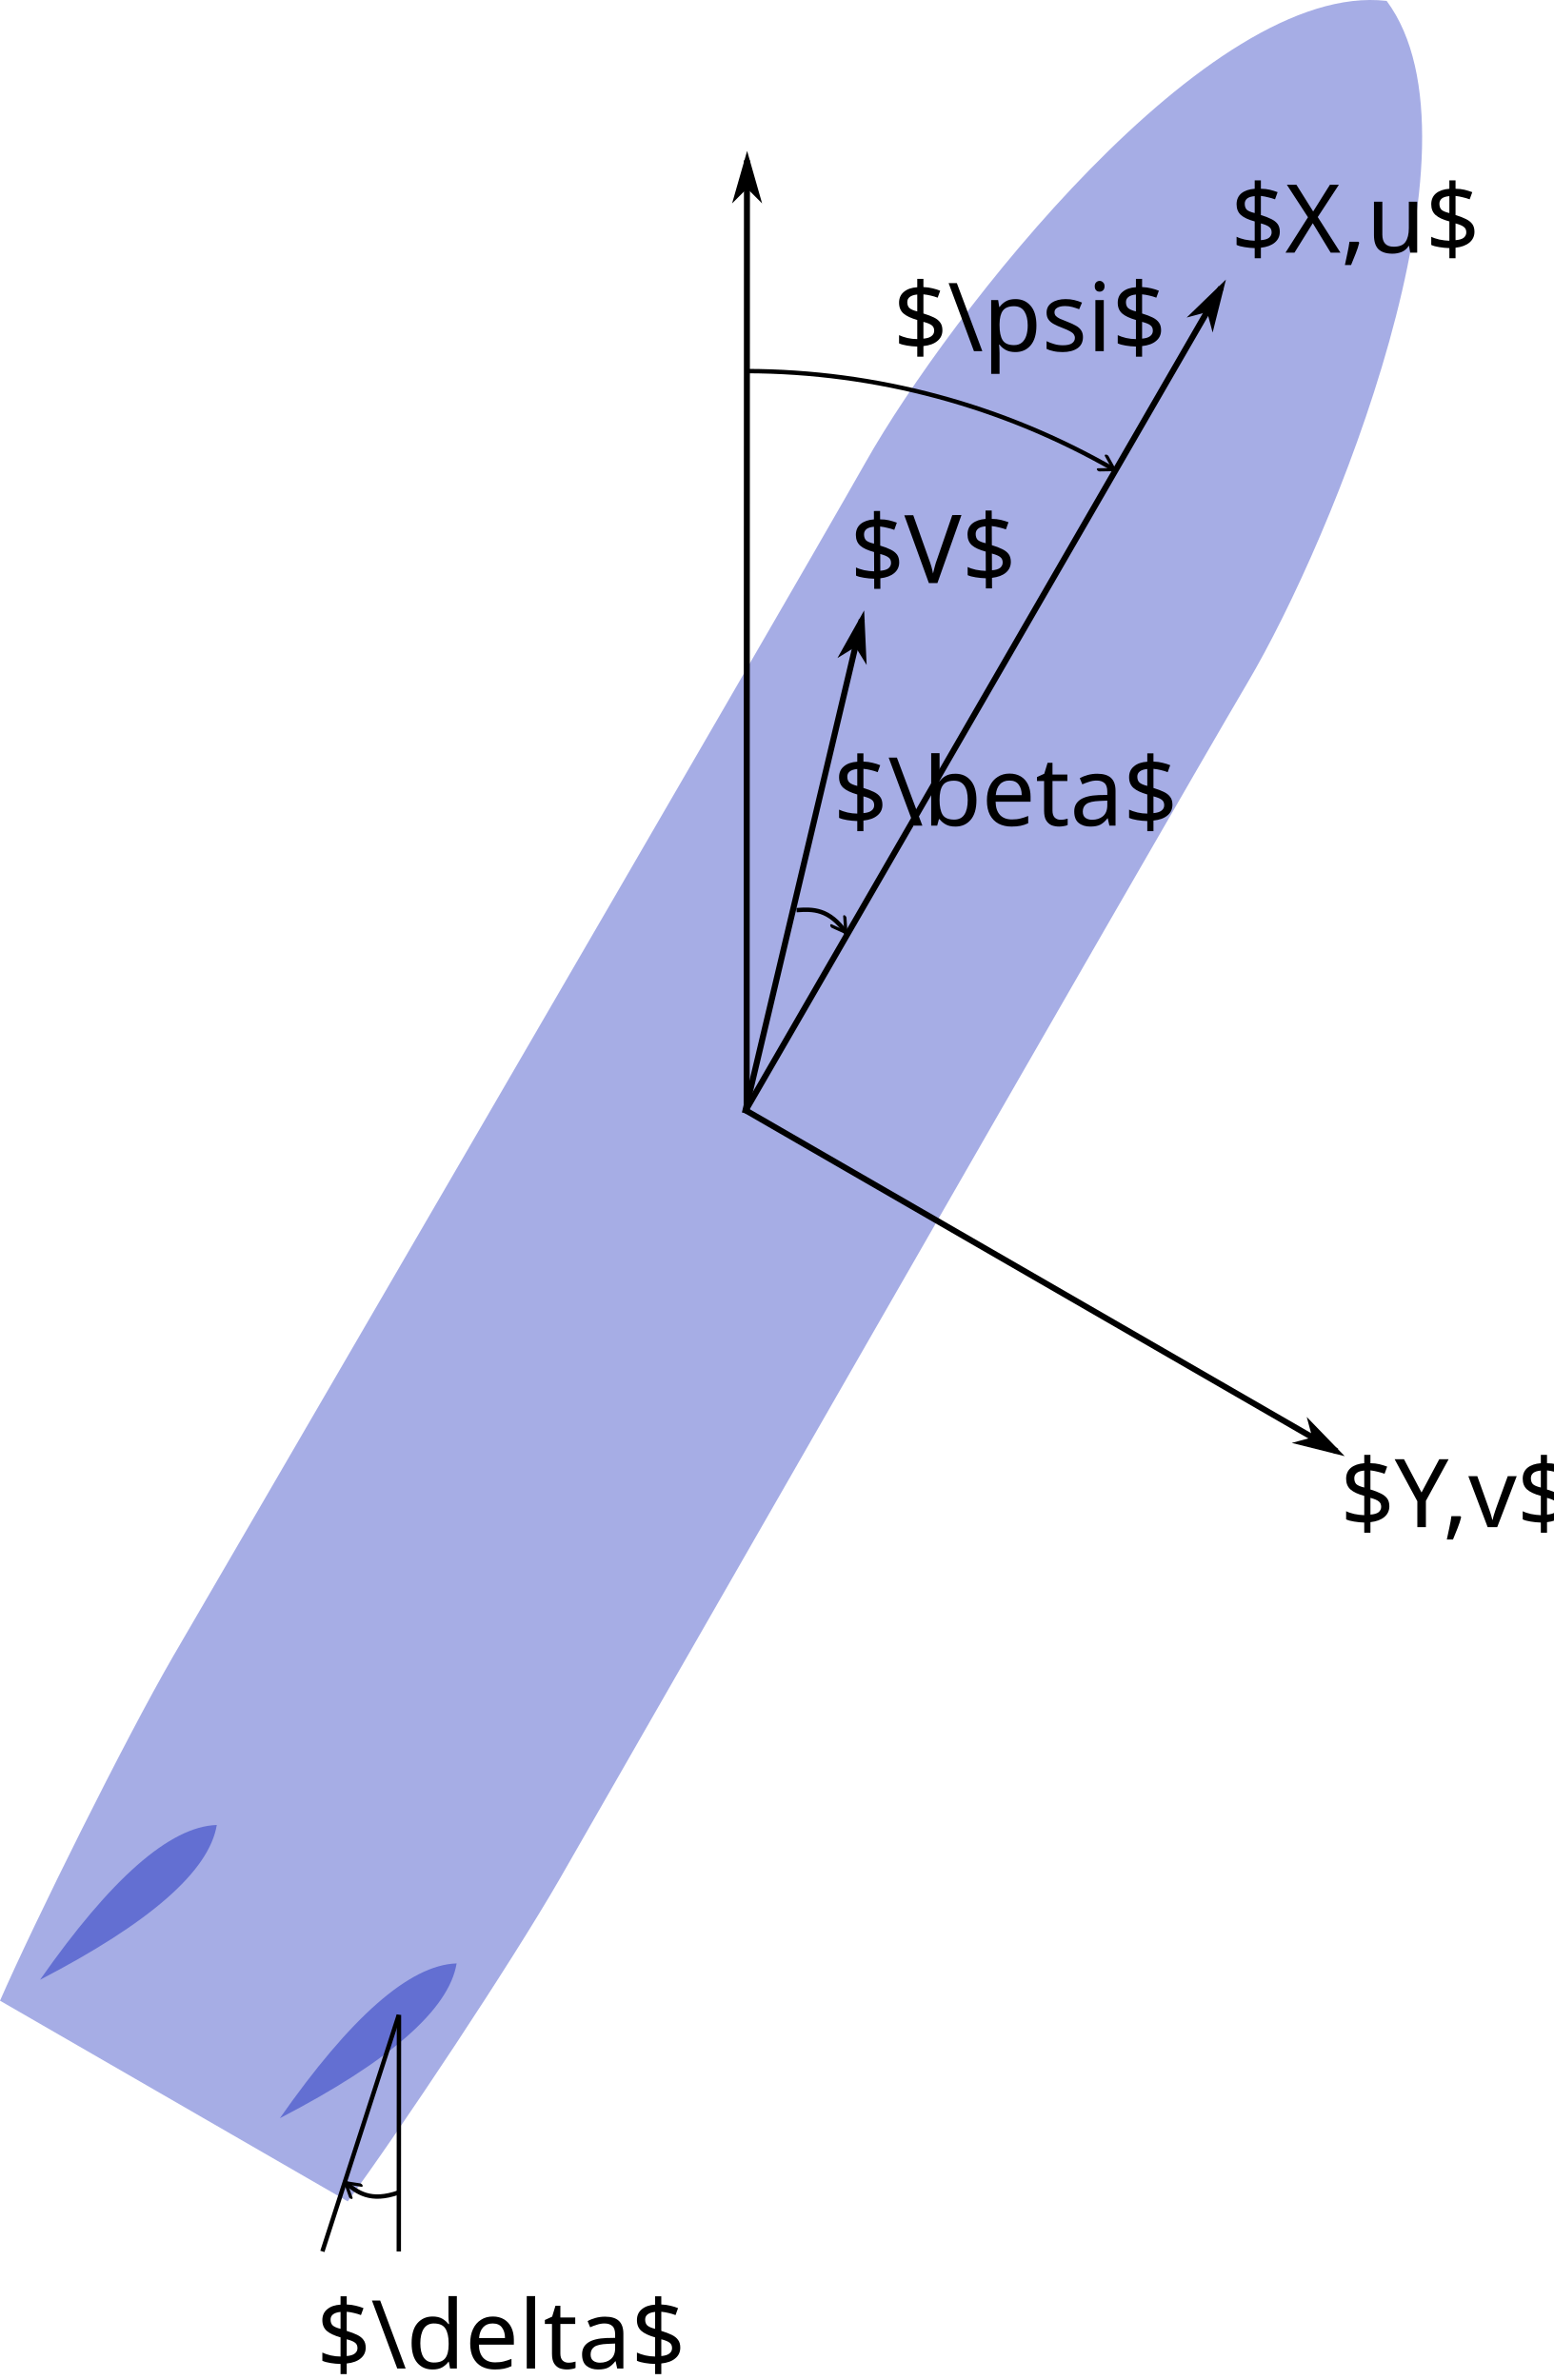
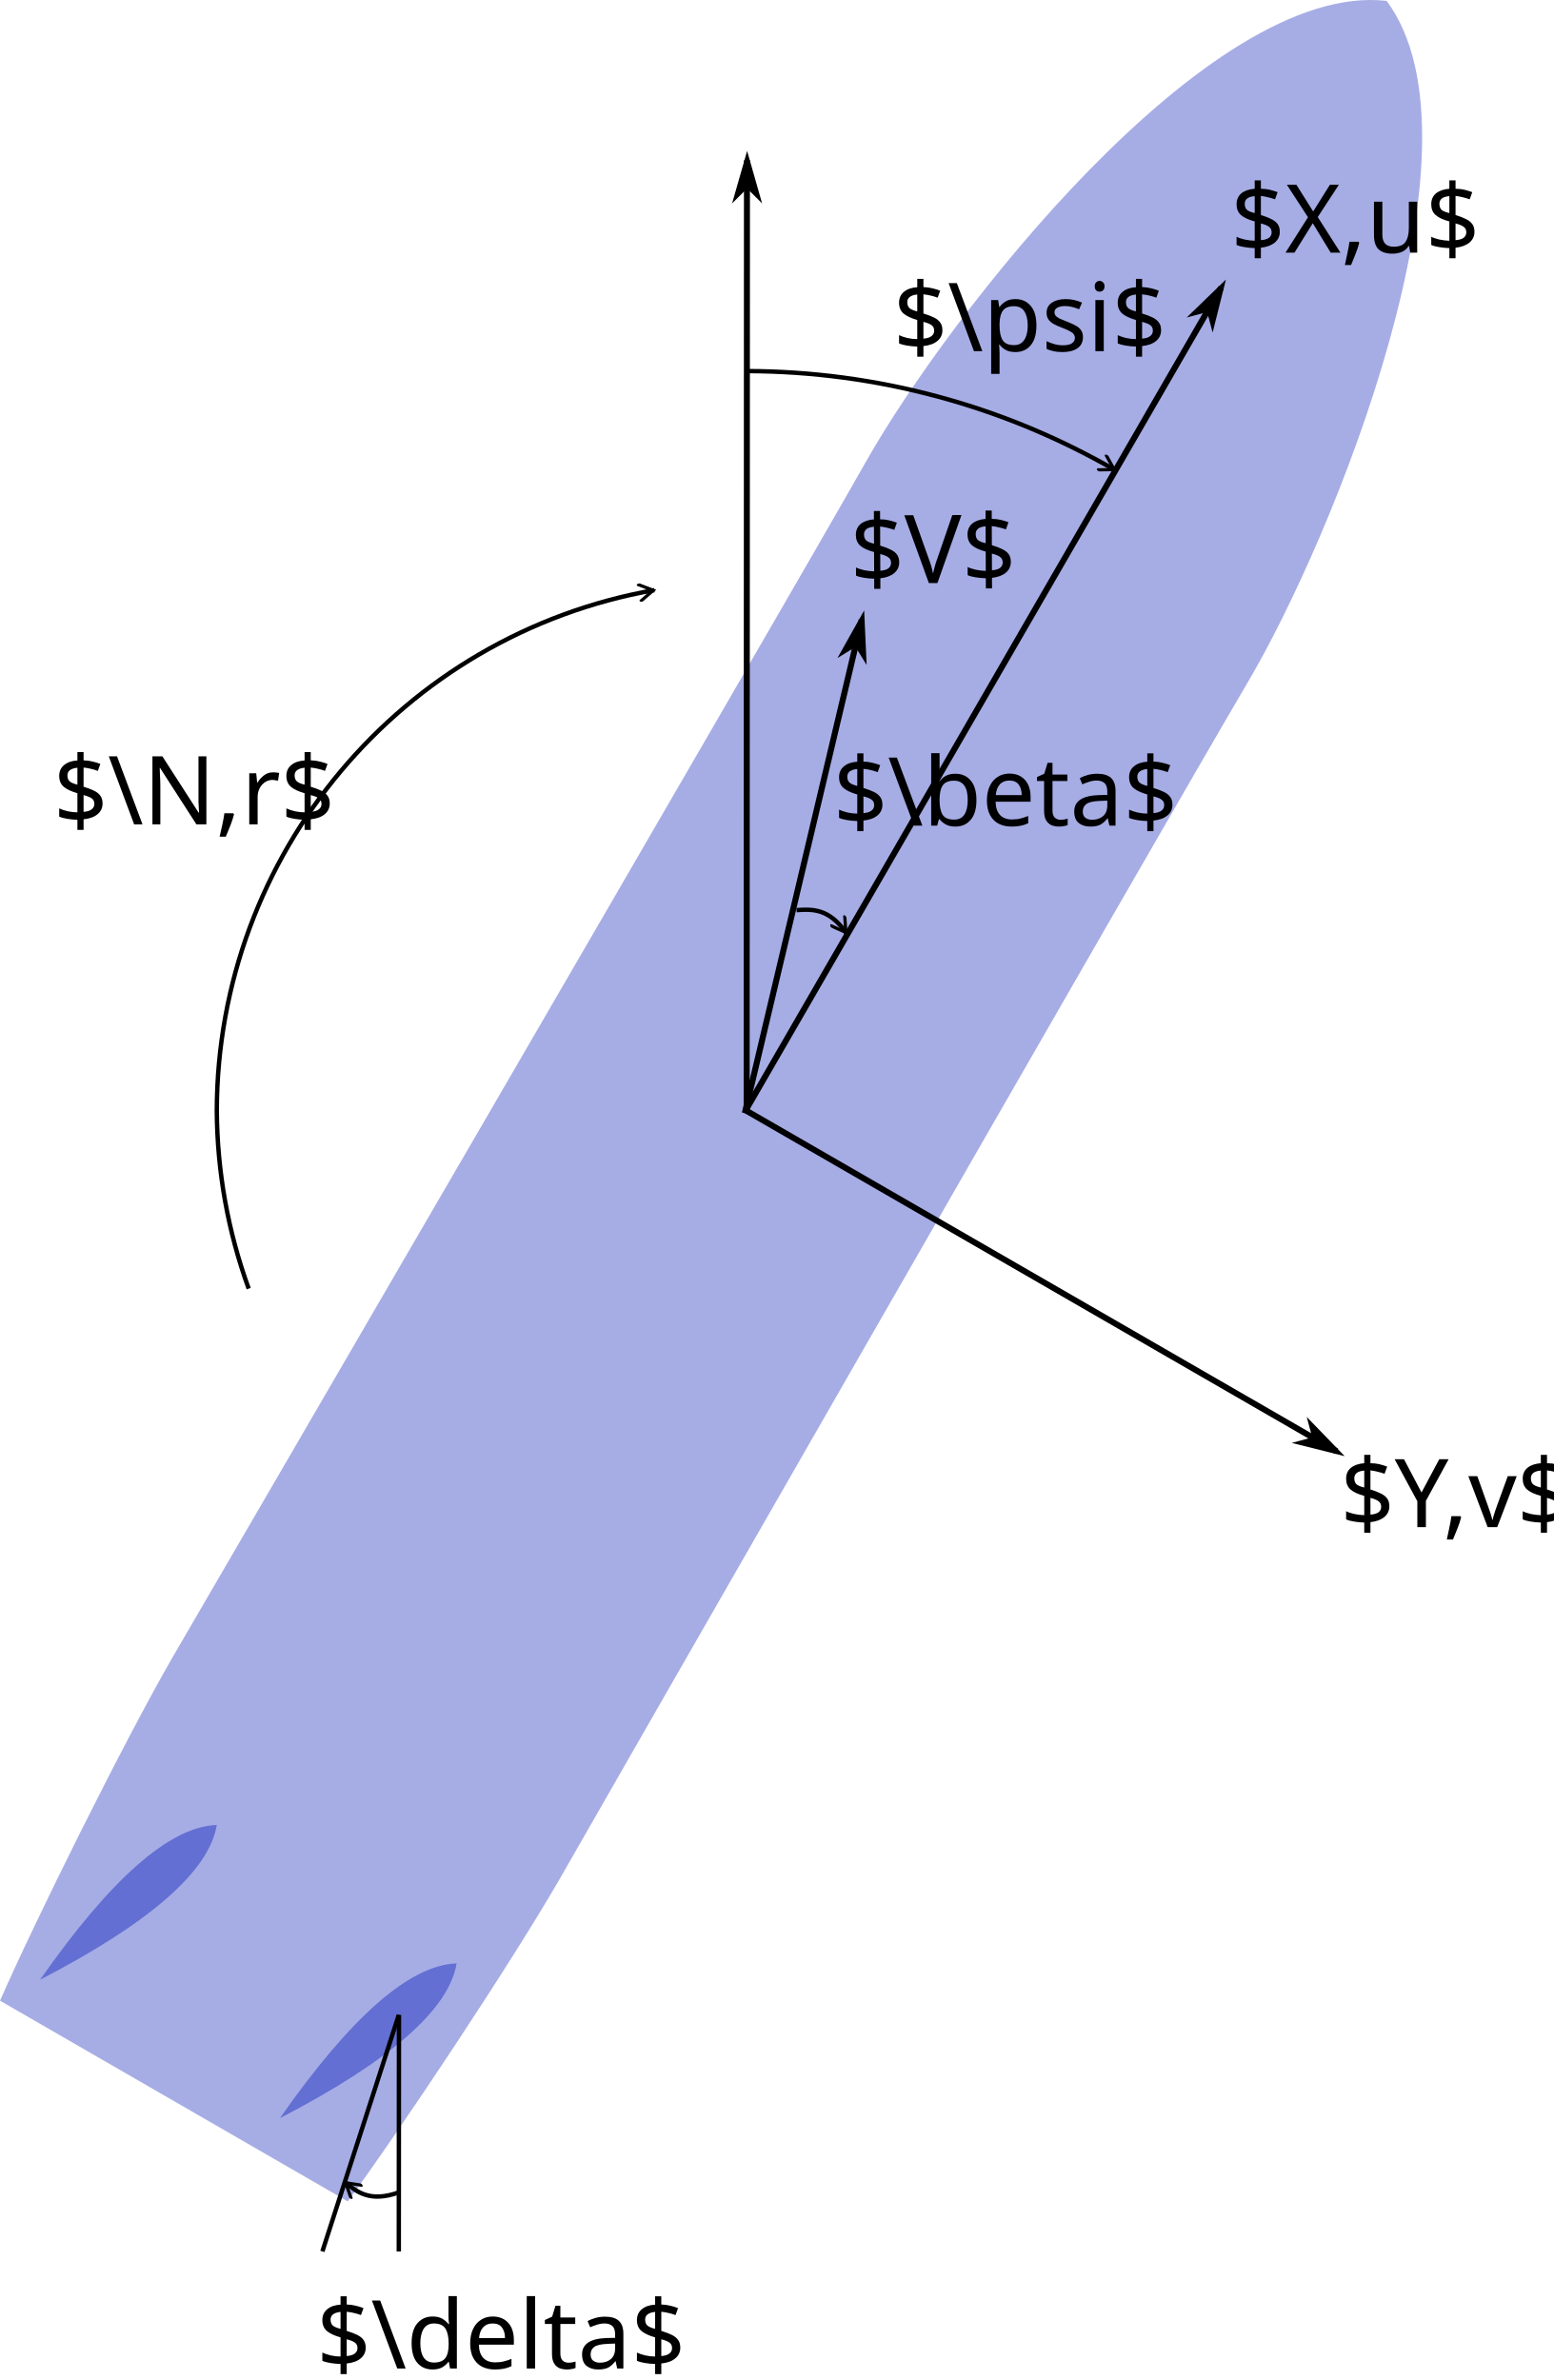
<svg xmlns="http://www.w3.org/2000/svg" width="4.604cm" height="7.053cm" viewBox="0 0 153.475 235.117" version="1.1" id="svg5" xml:space="preserve">
  <defs id="defs2">
    <marker style="overflow:visible" id="ArrowWideRounded" refX="0.5" refY="0" orient="auto-start-reverse" markerWidth="1" markerHeight="0.6" viewBox="0 0 1 1" preserveAspectRatio="none">
      <path style="fill:none;stroke:context-stroke;stroke-width:1;stroke-linecap:round" d="M 3,-3 0,0 3,3" transform="rotate(180,0.125,0)" id="path6" />
    </marker>
    <linearGradient id="linearGradient18296">
      <stop style="stop-color:#7781d7;stop-opacity:1;" offset="0" id="stop18294" />
    </linearGradient>
    <rect x="410.356" y="703.464" width="82.898" height="63.095" id="rect2929" />
    <rect x="166.453" y="700.889" width="81.197" height="44.333" id="rect11198" />
    <rect x="122.669" y="504.307" width="65.423" height="73.549" id="rect11068" />
    <rect x="410.356" y="703.464" width="82.898" height="63.095" id="rect3683" />
    <rect x="410.356" y="703.464" width="82.898" height="63.095" id="rect3738" />
    <rect x="410.356" y="703.464" width="82.898" height="63.095" id="rect3762" />
    <rect x="410.356" y="703.464" width="82.898" height="63.095" id="rect6978" />
    <rect x="410.356" y="703.464" width="82.898" height="63.095" id="rect8227" />
    <marker style="overflow:visible" id="Arrow1L" refX="4.696" refY="-0.027" orient="auto-start-reverse" markerWidth="8.75" markerHeight="5" viewBox="0 0 8.75 5" preserveAspectRatio="xMidYMid">
      <path style="fill:context-stroke;fill-rule:evenodd;stroke:none" d="M 0,0 5,-5 -12.5,0 5,5 Z" id="arrow1L" transform="scale(-0.5)" />
    </marker>
  </defs>
  <g id="layer1" style="display:inline" transform="translate(19.36282,-49.10909)">
    <g id="g555" transform="matrix(1.090411,0.6295493,-0.6295493,1.090411,36.34442,-67.9563)" style="stroke:none;stroke-width:0.444;stroke-dasharray:none;stroke-opacity:1">
      <a id="a4772" style="fill:#7781d7;fill-opacity:0.652;stroke:none;stroke-width:0.445;stroke-dasharray:none;stroke-opacity:1">
        <path id="path1055" style="display:inline;fill:#7781d7;fill-opacity:0.652;stroke:none;stroke-width:0.445;stroke-linejoin:round;stroke-dasharray:none;stroke-opacity:1;paint-order:markers fill stroke" d="m 84.909,208.336 c -0.014,7.599 1.001,23.553 1.75,30.249 h 15.747 15.747 c 0.749,-6.696 1.764,-22.65 1.75,-30.249 0,0 -0.322,-95.214 -0.2,-108.291 0.122,-13.077 -4.373,-46.129 -17.297,-51.729 -12.924,5.599 -17.419,38.652 -17.297,51.729 0.122,13.077 -0.2,108.291 -0.2,108.291 z" />
      </a>
      <g id="g2726" transform="rotate(20,105.9406,257.9604)" style="stroke:none;stroke-width:0.445;stroke-dasharray:none;stroke-opacity:1">
        <path id="path7777-0" style="display:inline;fill:#404ec7;fill-opacity:0.652;stroke:none;stroke-width:0.445;stroke-linejoin:round;stroke-dasharray:none;stroke-opacity:1" d="m 101.977,217.029 c 2.41,2.814 2.49,9.031 0.391,18.429 m -0.391,-18.429 c -2.288,2.914 -2.104,9.128 0.391,18.429" />
      </g>
      <path style="display:none;fill:#5a63fe;fill-opacity:1;stroke:none;stroke-width:0.444;stroke-linejoin:round;stroke-dasharray:none;stroke-opacity:1;paint-order:markers fill stroke" d="M 102.406,48.317 V 243.94" id="path5693" />
      <g id="g1" transform="rotate(20,95.07924,196.3625)" style="stroke:none;stroke-width:0.445;stroke-dasharray:none;stroke-opacity:1">
        <path id="path1" style="display:inline;fill:#404ec7;fill-opacity:0.652;stroke:none;stroke-width:0.445;stroke-linejoin:round;stroke-dasharray:none;stroke-opacity:1" d="m 101.977,217.029 c 2.41,2.814 2.49,9.031 0.391,18.429 m -0.391,-18.429 c -2.288,2.914 -2.104,9.128 0.391,18.429" />
      </g>
    </g>
    <g id="g6460" transform="matrix(0,1.450481,-1.450481,0,431.1217,-58.50051)" style="display:none">
      <g id="g6477">
        <path style="display:inline;fill:#94952d;fill-opacity:0.652;stroke:#000000;stroke-width:0.9;stroke-linejoin:round;stroke-dasharray:none;stroke-opacity:1;marker-start:url(#Arrow1L)" d="m 102.406,202.01 v 29.049" id="path6454" />
        <text xml:space="preserve" style="font-size:7.056px;line-height:1.5;font-family:'Baskerville Old Face';-inkscape-font-specification:'Baskerville Old Face, Normal';display:inline;fill:#000000;fill-opacity:1;stroke:none;stroke-width:0.3;stroke-linejoin:round;stroke-dasharray:none;stroke-opacity:1;paint-order:markers fill stroke" x="-200.612" y="104.68" id="text6458" transform="rotate(-90)">
          <tspan style="fill:#000000;fill-opacity:1;stroke:none;stroke-width:0.3" x="-200.612" y="104.68" id="tspan6456">$Y_R$</tspan>
        </text>
      </g>
      <g id="g6468" style="display:inline" transform="rotate(-90,102.43,231.0596)">
        <path style="display:inline;fill:#94952d;fill-opacity:0.652;stroke:#000000;stroke-width:0.9;stroke-linejoin:round;stroke-dasharray:none;stroke-opacity:1;marker-start:url(#Arrow1L)" d="m 102.406,215.044 v 16.015" id="path6462" />
        <text xml:space="preserve" style="font-size:7.056px;line-height:1.5;font-family:'Baskerville Old Face';-inkscape-font-specification:'Baskerville Old Face, Normal';display:inline;fill:#000000;fill-opacity:1;stroke:none;stroke-width:0.3;stroke-linejoin:round;stroke-dasharray:none;stroke-opacity:1;paint-order:markers fill stroke" x="92.36" y="210.716" id="text6466">
          <tspan style="fill:#000000;fill-opacity:1;stroke:none;stroke-width:0.3" x="92.36" y="210.716" id="tspan6464">$X_R$</tspan>
        </text>
      </g>
    </g>
    <g id="g6568" transform="matrix(-0.6295493,1.090411,-1.090411,-0.6295493,370.7258,192.6102)" style="display:inline;stroke-width:0.471;stroke-dasharray:none">
      <g id="g6558" style="stroke-width:0.471;stroke-dasharray:none">
        <path style="display:inline;fill:#94952d;fill-opacity:0.652;stroke:#000000;stroke-width:0.471;stroke-linejoin:round;stroke-dasharray:none;stroke-dashoffset:0;stroke-opacity:1;marker-start:url(#Arrow1L)" d="m 102.396,177.55 0.009,53.51" id="path6552" />
        <text xml:space="preserve" style="font-style:normal;font-variant:normal;font-weight:normal;font-stretch:normal;font-size:5.604px;line-height:1.5;font-family:'Baskerville Old Face';-inkscape-font-specification:'Baskerville Old Face, Normal';font-variant-ligatures:normal;font-variant-caps:normal;font-variant-numeric:normal;font-variant-east-asian:normal;display:inline;fill:#000000;fill-opacity:1;stroke:none;stroke-width:0.471;stroke-linejoin:round;stroke-dasharray:none;stroke-opacity:1;paint-order:markers fill stroke" x="-204.69" y="5.847" id="text6556" transform="rotate(-120)">
          <tspan style="font-style:normal;font-variant:normal;font-weight:normal;font-stretch:normal;font-size:7.472px;font-family:'Baskerville Old Face';-inkscape-font-specification:'Baskerville Old Face, Normal';font-variant-ligatures:normal;font-variant-caps:normal;font-variant-numeric:normal;font-variant-east-asian:normal;fill:#000000;fill-opacity:1;stroke:none;stroke-width:0.471;stroke-dasharray:none" x="-204.69" y="5.847" id="tspan6554">$Y,v$</tspan>
        </text>
      </g>
      <g id="g6566" style="display:inline;stroke-width:0.471;stroke-dasharray:none" transform="rotate(-90,102.43,231.0596)">
        <path style="display:inline;fill:#7781d7;fill-opacity:1;fill-rule:evenodd;stroke:#000000;stroke-width:0.471;stroke-linejoin:round;stroke-dasharray:none;stroke-dashoffset:0;stroke-opacity:1;marker-start:url(#Arrow1L)" d="m 102.43,156.481 -0.024,74.579" id="path6560" />
        <text xml:space="preserve" style="font-style:normal;font-variant:normal;font-weight:normal;font-stretch:normal;font-size:5.604px;line-height:1.5;font-family:'Baskerville Old Face';-inkscape-font-specification:'Baskerville Old Face, Normal';font-variant-ligatures:normal;font-variant-caps:normal;font-variant-numeric:normal;font-variant-east-asian:normal;display:inline;fill:#000000;fill-opacity:1;stroke:none;stroke-width:0.471;stroke-linejoin:round;stroke-dasharray:none;stroke-opacity:1;paint-order:markers fill stroke" x="11.212" y="183.995" id="text6564" transform="rotate(-30)">
          <tspan style="font-style:normal;font-variant:normal;font-weight:normal;font-stretch:normal;font-size:7.472px;font-family:'Baskerville Old Face';-inkscape-font-specification:'Baskerville Old Face, Normal';font-variant-ligatures:normal;font-variant-caps:normal;font-variant-numeric:normal;font-variant-east-asian:normal;fill:#000000;fill-opacity:1;stroke:none;stroke-width:0.471;stroke-dasharray:none" x="11.212" y="183.995" id="tspan6570">$X,u$</tspan>
        </text>
      </g>
    </g>
    <g id="g8" transform="translate(-54.65896,-5.726015)">
      <path style="display:inline;fill:none;stroke:#000000;stroke-width:0;stroke-dasharray:none;stroke-opacity:1" d="m 118.178,210.816 -1.963,7.326 -5.936,17.452 5.936,-17.452" id="path2" transform="matrix(1.259099,0,0,1.259099,-69.1755,-27.20953)" />
      <path style="display:inline;fill:none;stroke:#000000;stroke-width:0.344;stroke-dasharray:none;stroke-opacity:1" d="m 114.255,241.81 0.013,-18.563" id="path4" transform="matrix(1.259099,0,0,1.259099,-69.1755,-27.20953)" />
      <path style="display:inline;fill:none;stroke:#000000;stroke-width:0.344;stroke-dasharray:none;stroke-opacity:1" d="m 114.256,223.252 -5.995,18.554" id="path5" transform="matrix(1.259099,0,0,1.259099,-69.1755,-27.20953)" />
      <text xml:space="preserve" style="font-style:normal;font-variant:normal;font-weight:normal;font-stretch:normal;font-size:7.056px;line-height:1.5;font-family:'Baskerville Old Face';-inkscape-font-specification:'Baskerville Old Face, Normal';font-variant-ligatures:normal;font-variant-caps:normal;font-variant-numeric:normal;font-variant-east-asian:normal;display:inline;fill:#000000;fill-opacity:1;stroke:none;stroke-width:0.378;stroke-linejoin:round;stroke-dasharray:none;stroke-opacity:1;paint-order:markers fill stroke" x="66.554" y="288.822" id="text6">
        <tspan style="font-style:normal;font-variant:normal;font-weight:normal;font-stretch:normal;font-size:9.407px;font-family:'Baskerville Old Face';-inkscape-font-specification:'Baskerville Old Face, Normal';font-variant-ligatures:normal;font-variant-caps:normal;font-variant-numeric:normal;font-variant-east-asian:normal;fill:#000000;fill-opacity:1;stroke:none;stroke-width:0.378" x="66.554" y="288.822" id="tspan7">$\delta$</tspan>
      </text>
      <path style="fill:none;stroke:#000000;stroke-width:0.433;stroke-dasharray:none;marker-end:url(#ArrowWideRounded)" d="m 74.692,271.418 c -2.821,0.997 -4.099,0.011 -5.343,-1.02" id="path3" />
    </g>
    <g id="g11" transform="matrix(1.3265289e-8,1.259099,-1.259099,1.3265289e-8,345.3375,29.87096)" style="display:inline;stroke-width:0.471;stroke-dasharray:none">
      <g id="g10" style="display:inline;stroke-width:0.471;stroke-dasharray:none" transform="rotate(-90,102.43,231.0596)">
        <path style="display:inline;fill:#7781d7;fill-opacity:1;fill-rule:evenodd;stroke:#000000;stroke-width:0.471;stroke-linejoin:round;stroke-dasharray:none;stroke-dashoffset:0;stroke-opacity:1;marker-start:url(#Arrow1L)" d="m 102.43,156.481 -0.024,74.579" id="path9" />
        <text xml:space="preserve" style="font-style:normal;font-variant:normal;font-weight:normal;font-stretch:normal;font-size:5.604px;line-height:1.5;font-family:'Baskerville Old Face';-inkscape-font-specification:'Baskerville Old Face, Normal';font-variant-ligatures:normal;font-variant-caps:normal;font-variant-numeric:normal;font-variant-east-asian:normal;display:none;fill:#000000;fill-opacity:1;stroke:none;stroke-width:0.471;stroke-linejoin:round;stroke-dasharray:none;stroke-opacity:1;paint-order:markers fill stroke" x="97.266" y="153.826" id="text9">
          <tspan style="font-style:normal;font-variant:normal;font-weight:normal;font-stretch:normal;font-size:7.472px;font-family:'Baskerville Old Face';-inkscape-font-specification:'Baskerville Old Face, Normal';font-variant-ligatures:normal;font-variant-caps:normal;font-variant-numeric:normal;font-variant-east-asian:normal;fill:#000000;fill-opacity:1;stroke:none;stroke-width:0.471;stroke-dasharray:none" x="0" y="0" id="tspan9">$x_0$</tspan>
        </text>
      </g>
    </g>
    <g id="g12" style="display:inline;stroke-width:0.471;stroke-dasharray:none" transform="matrix(1.217498,0.3209783,-0.3209783,1.217498,3.685202,-155.109)">
      <path style="display:inline;fill:#94952d;fill-opacity:0.652;stroke:#000000;stroke-width:0.471;stroke-linejoin:round;stroke-dasharray:none;stroke-dashoffset:0;stroke-opacity:1;marker-start:url(#Arrow1L)" d="m 101.408,191.264 0.998,39.796" id="path11" />
      <text xml:space="preserve" style="font-style:normal;font-variant:normal;font-weight:normal;font-stretch:normal;font-size:5.604px;line-height:1.5;font-family:'Baskerville Old Face';-inkscape-font-specification:'Baskerville Old Face, Normal';font-variant-ligatures:normal;font-variant-caps:normal;font-variant-numeric:normal;font-variant-east-asian:normal;display:inline;fill:#000000;fill-opacity:1;stroke:none;stroke-width:0.471;stroke-linejoin:round;stroke-dasharray:none;stroke-opacity:1;paint-order:markers fill stroke" x="47.54" y="208.16" id="text11" transform="rotate(-15)">
        <tspan style="font-style:normal;font-variant:normal;font-weight:normal;font-stretch:normal;font-size:7.472px;font-family:'Baskerville Old Face';-inkscape-font-specification:'Baskerville Old Face, Normal';font-variant-ligatures:normal;font-variant-caps:normal;font-variant-numeric:normal;font-variant-east-asian:normal;fill:#000000;fill-opacity:1;stroke:none;stroke-width:0.471;stroke-dasharray:none" x="47.54" y="208.16" id="tspan11">$V$</tspan>
      </text>
    </g>
    <g id="g13">
      <text xml:space="preserve" style="font-style:normal;font-variant:normal;font-weight:normal;font-stretch:normal;font-size:7.056px;line-height:1.5;font-family:'Baskerville Old Face';-inkscape-font-specification:'Baskerville Old Face, Normal';font-variant-ligatures:normal;font-variant-caps:normal;font-variant-numeric:normal;font-variant-east-asian:normal;display:inline;fill:#000000;fill-opacity:1;stroke:none;stroke-width:0.378;stroke-linejoin:round;stroke-dasharray:none;stroke-opacity:1;paint-order:markers fill stroke" x="125.71" y="138.21" id="text12" transform="translate(-62.78031,-7.539973)">
        <tspan style="font-style:normal;font-variant:normal;font-weight:normal;font-stretch:normal;font-size:9.407px;font-family:'Baskerville Old Face';-inkscape-font-specification:'Baskerville Old Face, Normal';font-variant-ligatures:normal;font-variant-caps:normal;font-variant-numeric:normal;font-variant-east-asian:normal;fill:#000000;fill-opacity:1;stroke:none;stroke-width:0.378" x="125.71" y="138.21" id="tspan12">$\beta$</tspan>
      </text>
      <path style="display:inline;fill:none;stroke:#000000;stroke-width:0.433;stroke-dasharray:none;marker-start:url(#ArrowWideRounded)" d="m 64.24,141.313 c -1.707,-2.457 -3.321,-2.403 -4.932,-2.293" id="path12" />
    </g>
    <g id="g14">
      <text xml:space="preserve" style="font-style:normal;font-variant:normal;font-weight:normal;font-stretch:normal;font-size:7.056px;line-height:1.5;font-family:'Baskerville Old Face';-inkscape-font-specification:'Baskerville Old Face, Normal';font-variant-ligatures:normal;font-variant-caps:normal;font-variant-numeric:normal;font-variant-east-asian:normal;display:inline;fill:#000000;fill-opacity:1;stroke:none;stroke-width:0.378;stroke-linejoin:round;stroke-dasharray:none;stroke-opacity:1;paint-order:markers fill stroke" x="68.855" y="83.797" id="text10">
        <tspan style="font-style:normal;font-variant:normal;font-weight:normal;font-stretch:normal;font-size:9.407px;font-family:'Baskerville Old Face';-inkscape-font-specification:'Baskerville Old Face, Normal';font-variant-ligatures:normal;font-variant-caps:normal;font-variant-numeric:normal;font-variant-east-asian:normal;fill:#000000;fill-opacity:1;stroke:none;stroke-width:0.378" x="68.855" y="83.797" id="tspan10">$\psi$</tspan>
      </text>
    </g>
+     <path id="path17" style="display:inline;fill:none;stroke:#000000;stroke-width:0.433;marker-end:url(#ArrowWideRounded)" d="m 5.199,176.411 c -2.049,-5.633 -3.114,-11.576 -3.151,-17.57 0.047,-25.349 18.254,-47.02 43.215,-51.435 v 0" />
    <path id="path10" style="display:inline;fill:none;stroke:#000000;stroke-width:0.344;stroke-dasharray:none;marker-start:url(#ArrowWideRounded)" d="m 131.31,180.795 c -8.785,-5.071 -18.746,-7.75 -28.89,-7.771 v 0" transform="matrix(1.259099,-1.3265289e-8,1.3265289e-8,1.259099,-74.55879,-132.0864)" />
+     <g id="g18" transform="translate(-54.38949,-4.382162)" />
+     <text xml:space="preserve" style="font-style:normal;font-variant:normal;font-weight:normal;font-stretch:normal;font-size:7.056px;line-height:1.5;font-family:'Baskerville Old Face';-inkscape-font-specification:'Baskerville Old Face, Normal';font-variant-ligatures:normal;font-variant-caps:normal;font-variant-numeric:normal;font-variant-east-asian:normal;display:inline;fill:#000000;fill-opacity:1;stroke:none;stroke-width:0.378;stroke-linejoin:round;stroke-dasharray:none;stroke-opacity:1;paint-order:markers fill stroke" x="-14.095" y="130.55" id="text18">
+       <tspan style="font-style:normal;font-variant:normal;font-weight:normal;font-stretch:normal;font-size:9.407px;font-family:'Baskerville Old Face';-inkscape-font-specification:'Baskerville Old Face, Normal';font-variant-ligatures:normal;font-variant-caps:normal;font-variant-numeric:normal;font-variant-east-asian:normal;fill:#000000;fill-opacity:1;stroke:none;stroke-width:0.378" x="-14.095" y="130.55" id="tspan19">$\N,r$</tspan>
+     </text>
  </g>
</svg>
